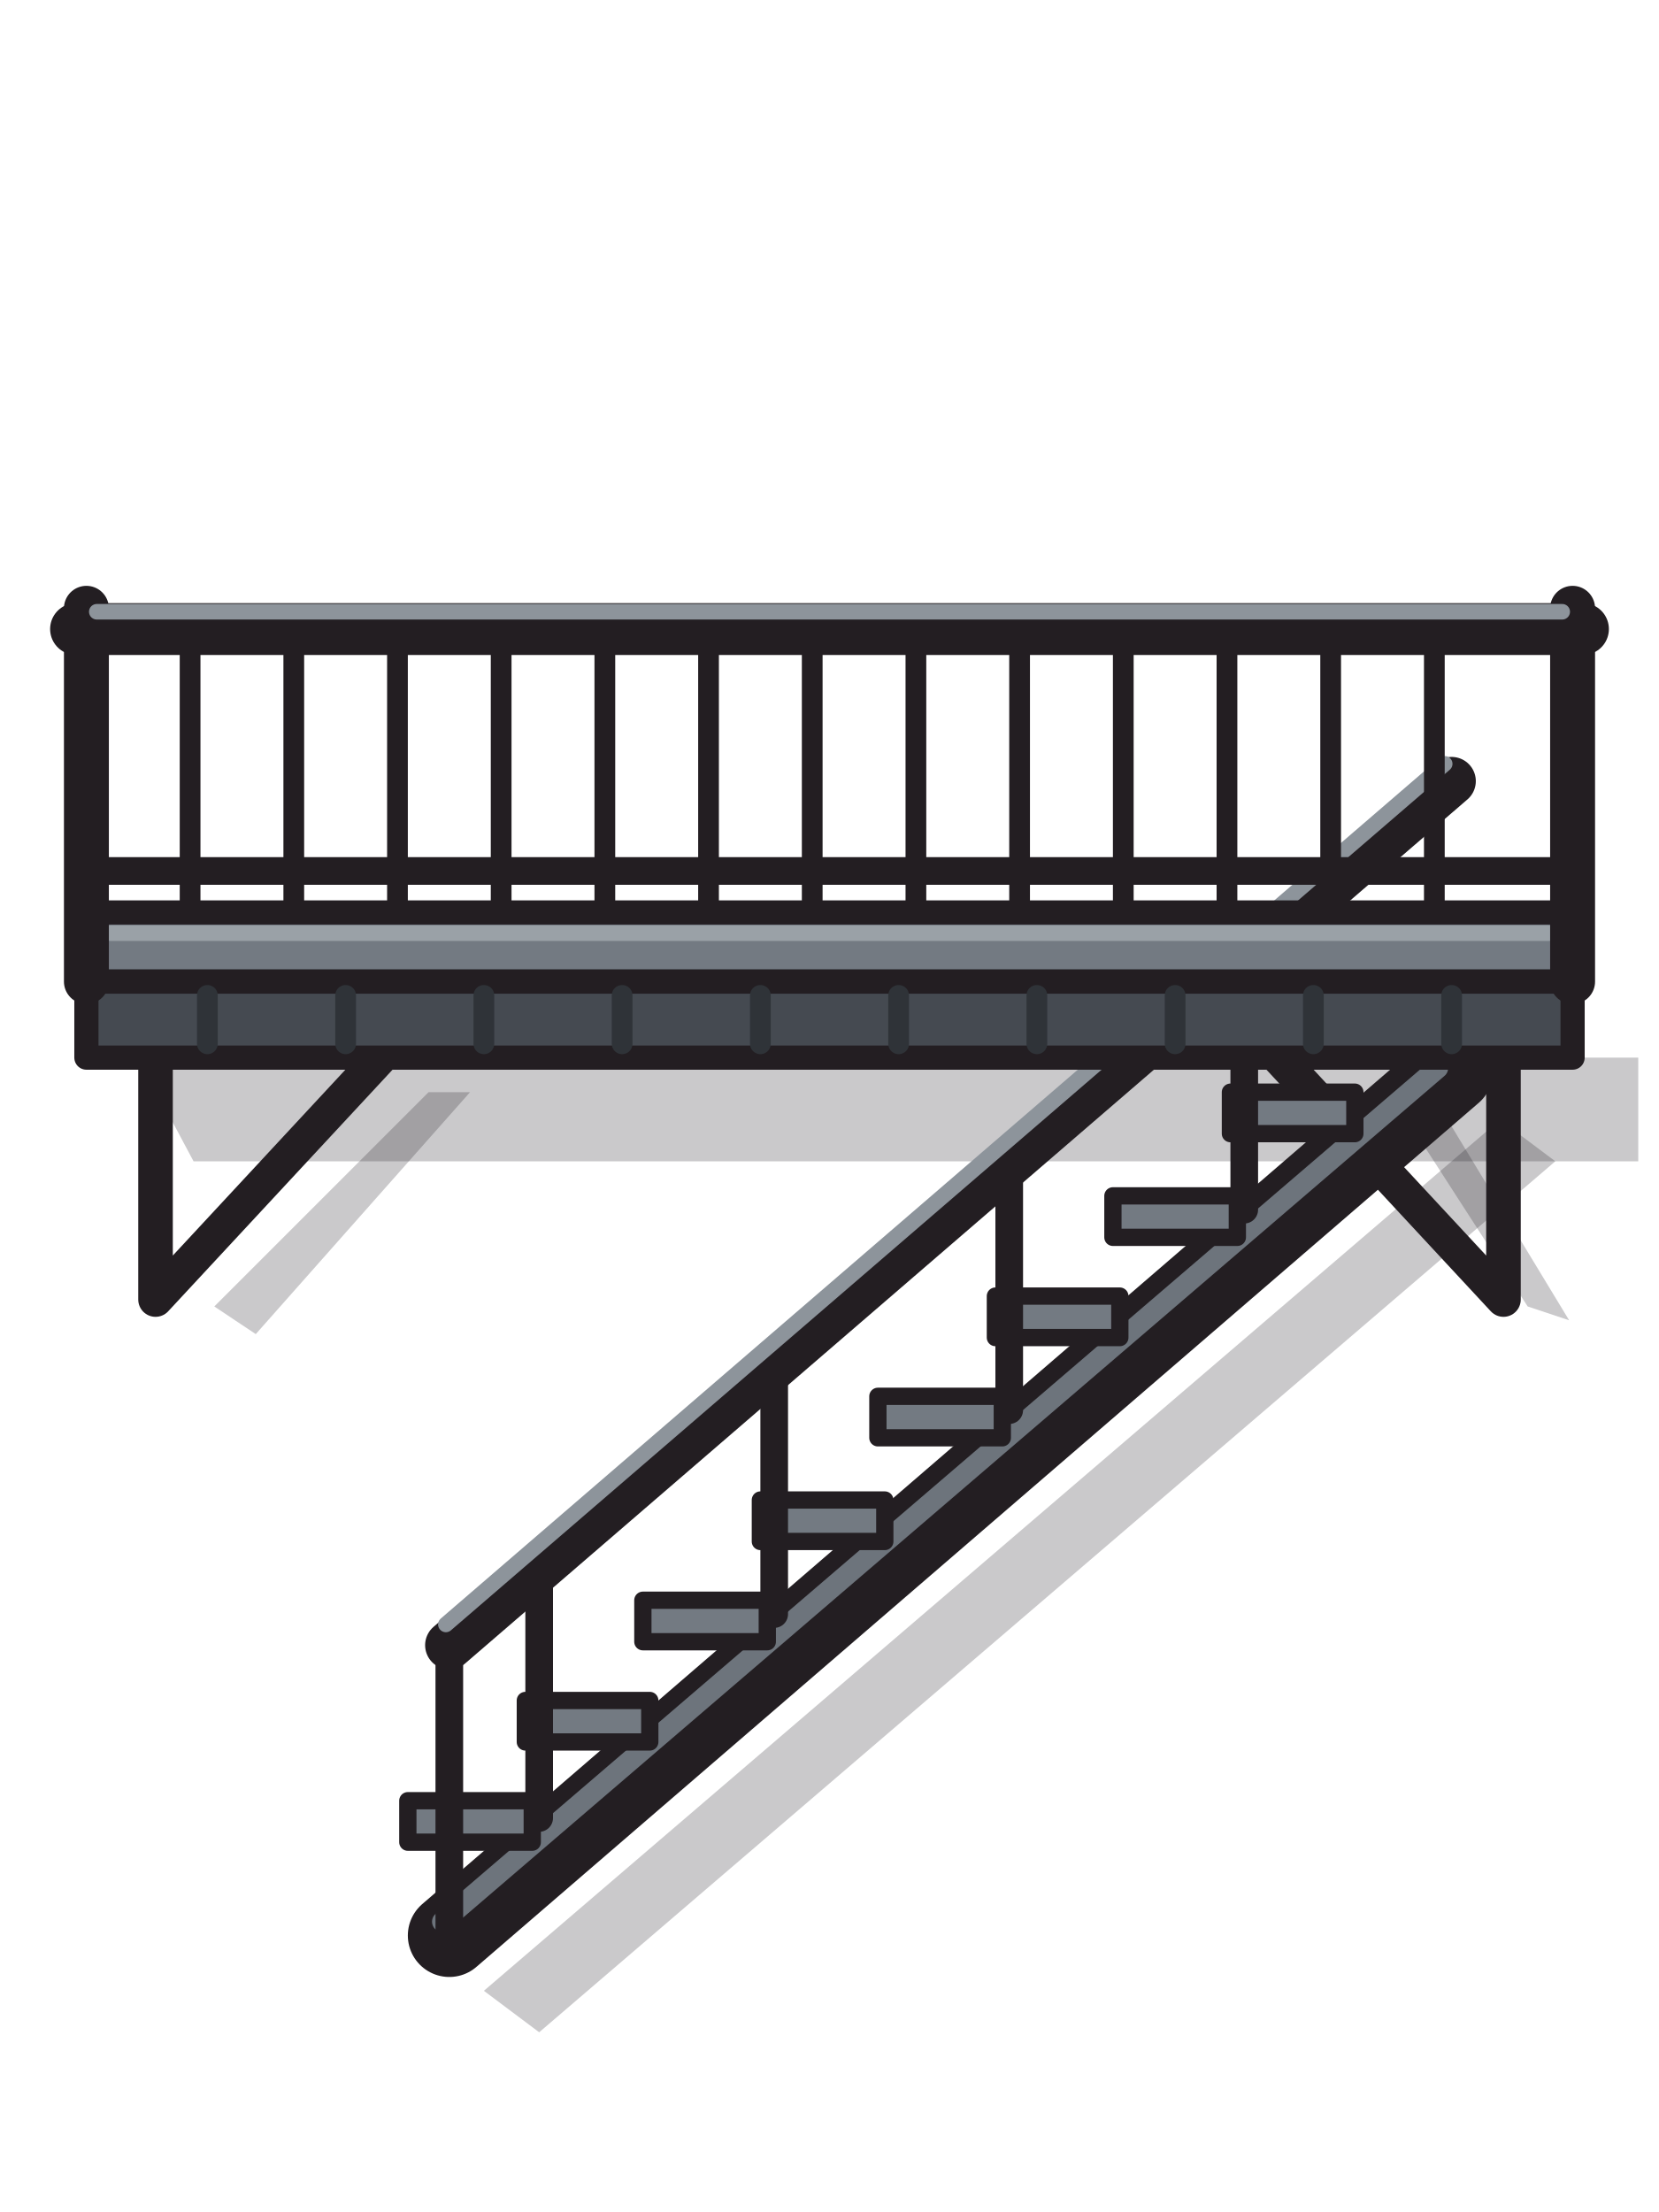
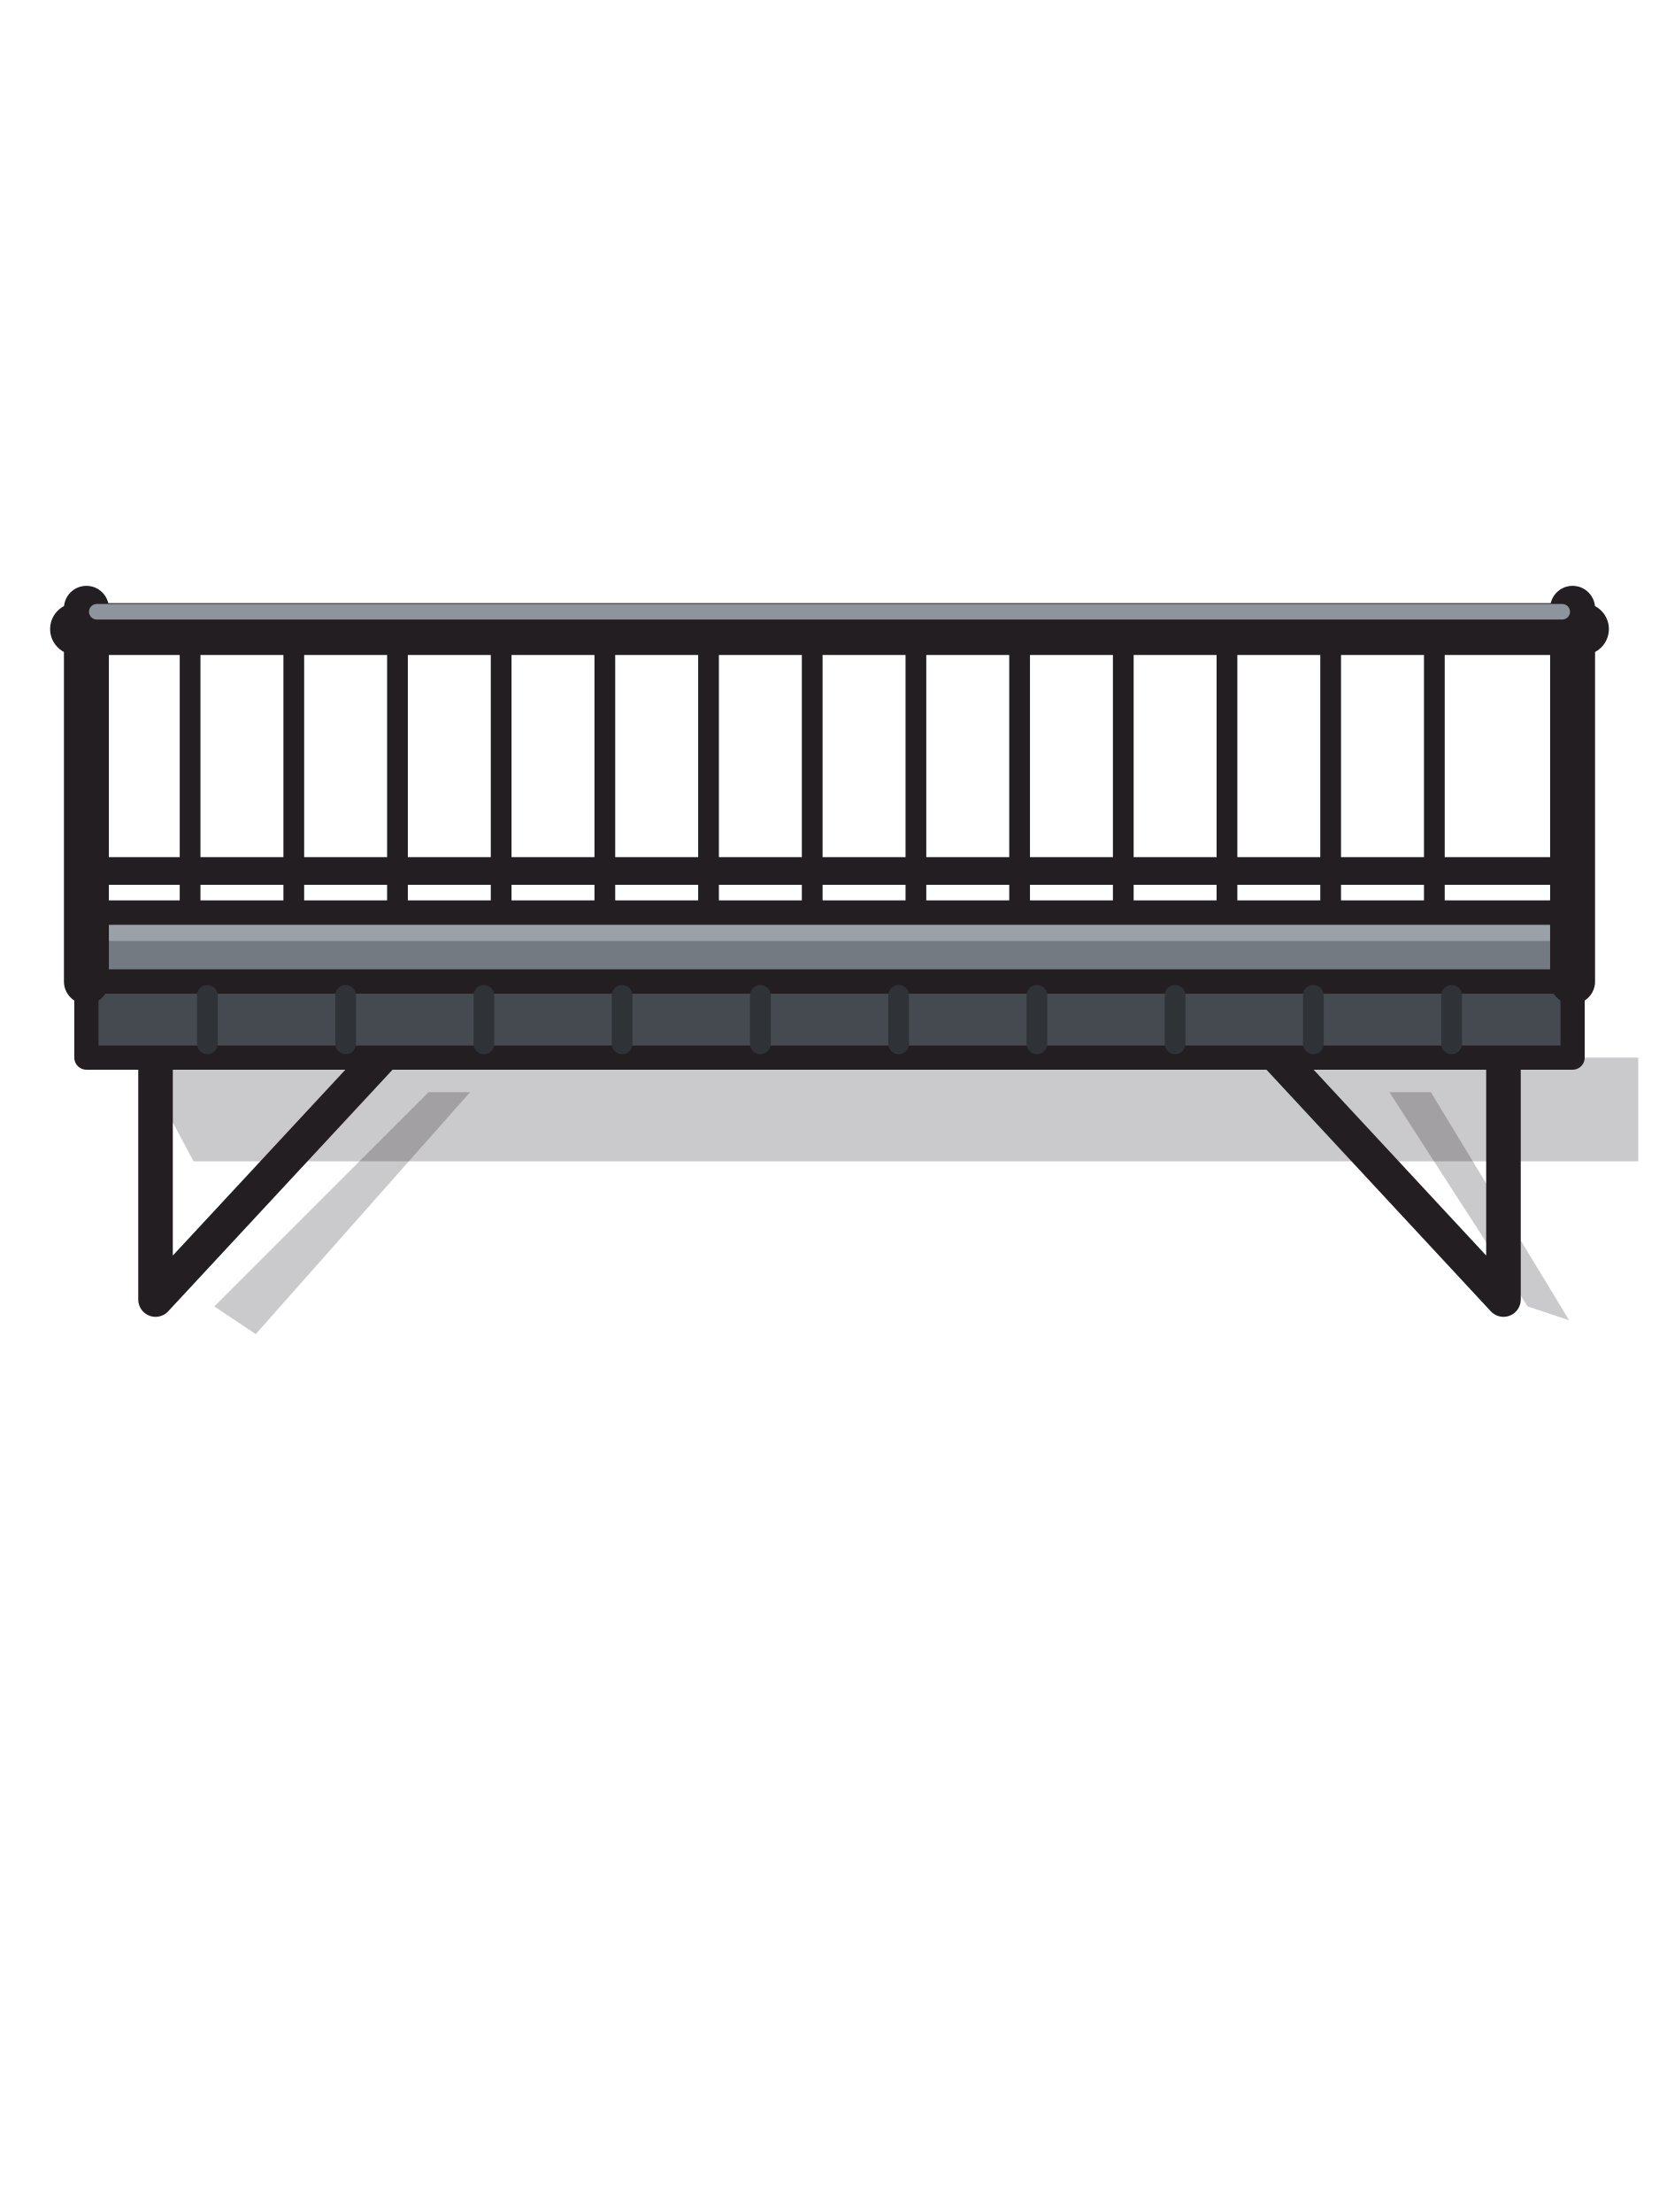
<svg xmlns="http://www.w3.org/2000/svg" width="48" height="64" viewBox="0 0 48 64" shape-rendering="geometricPrecision" stroke="#231e22" stroke-linejoin="round" stroke-linecap="round">
  <g fill="#221f28" fill-opacity="0.24" stroke="none">
    <path d="M4 30.6 H47.4 V33.6 H5.6 Z" />
-     <path d="M43.4 32.4 L45 33.6 L15.6 58.8 L14 57.6 Z" />
    <path d="M6.2 37.8 L12.4 31.6 H13.6 L7.4 38.6 Z M44.2 37.8 L40.2 31.6 H41.4 L45.4 38.2 Z" />
  </g>
  <path d="M4.5 30.6 V37.6 L11 30.6 M43.5 30.6 V37.6 L37 30.6" fill="none" stroke-width="1" />
-   <path d="M42 31 L13 56" fill="none" stroke-width="2.4" />
-   <path d="M41.6 30.9 L12.8 55.6" fill="none" stroke="#6d747c" stroke-width="0.6" />
-   <path d="M35.6 31.6 H39.2 V32.8 H35.6 Z M32.2 34.6 H35.8 V35.8 H32.2 Z M28.8 37.5 H32.4 V38.7 H28.8 Z M25.4 40.4 H29 V41.6 H25.4 Z M22 43.4 H25.6 V44.6 H22 Z M18.6 46.3 H22.2 V47.5 H18.6 Z M15.2 49.2 H18.8 V50.4 H15.2 Z M11.8 52.1 H15.4 V53.3 H11.8 Z" fill="#737a82" stroke-width="0.5" />
-   <path d="M36 27.8 V35 M29.2 33.6 V40.8 M22.4 39.5 V46.7 M15.6 45.4 V52.6 M13 47.6 V56.4" fill="none" stroke-width="0.8" />
-   <path d="M42 22.6 L13 47.6" fill="none" stroke-width="1.4" />
-   <path d="M41.8 22.1 L12.9 47" fill="none" stroke="#8d949b" stroke-width="0.45" />
  <path d="M2.5 26.4 H45.5 V28.4 H2.5 Z" fill="#737a82" stroke-width="0.7" />
  <path d="M2.5 28.4 H45.5 V30.6 H2.5 Z" fill="#454a51" stroke-width="0.7" />
  <path d="M3.2 27 H44.8" fill="none" stroke="#9aa1a7" stroke-width="0.45" />
  <path d="M6 28.8 V30.2 M10 28.8 V30.2 M14 28.8 V30.2 M18 28.8 V30.2 M22 28.8 V30.2 M26 28.8 V30.2 M30 28.8 V30.2 M34 28.8 V30.2 M38 28.8 V30.2 M42 28.8 V30.2" fill="none" stroke="#2f3338" stroke-width="0.6" />
  <path d="M5.5 18.2 V26.4 M8.5 18.2 V26.4 M11.5 18.2 V26.4 M14.5 18.2 V26.4 M17.5 18.2 V26.4 M20.5 18.2 V26.4 M23.5 18.2 V26.4 M26.5 18.2 V26.4 M29.5 18.2 V26.4 M32.5 18.2 V26.4 M35.5 18.2 V26.4 M38.5 18.2 V26.4 M41.5 18.2 V26.4" fill="none" stroke-width="0.6" />
  <path d="M2.5 25.2 H45.5" fill="none" stroke-width="0.8" />
  <path d="M2.5 17.6 V28.4 M45.5 17.6 V28.4" fill="none" stroke-width="1.3" />
  <path d="M2.2 18.2 H45.8" fill="none" stroke-width="1.5" />
  <path d="M2.8 17.7 H45.2" fill="none" stroke="#8d949b" stroke-width="0.45" />
</svg>
